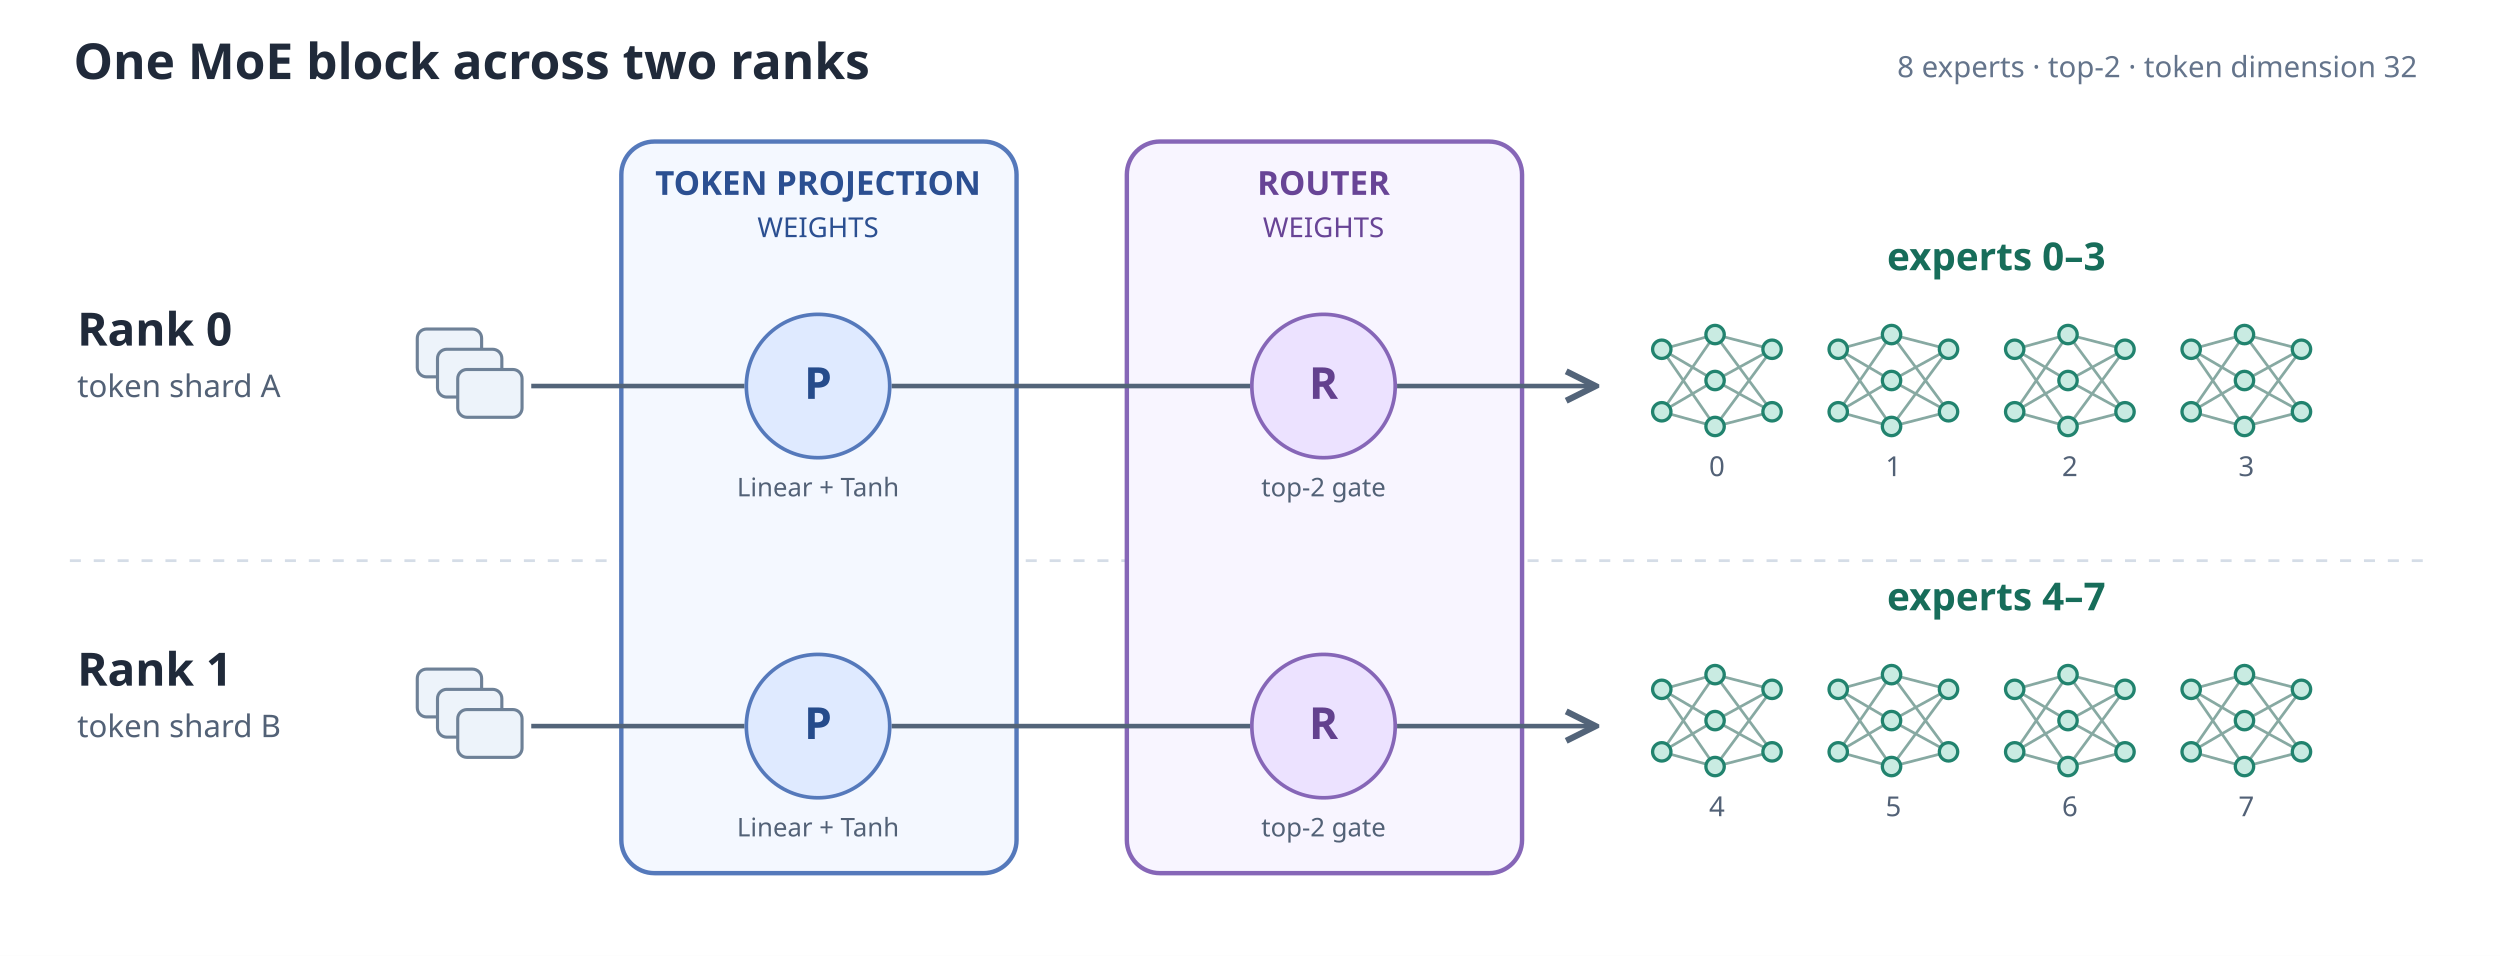
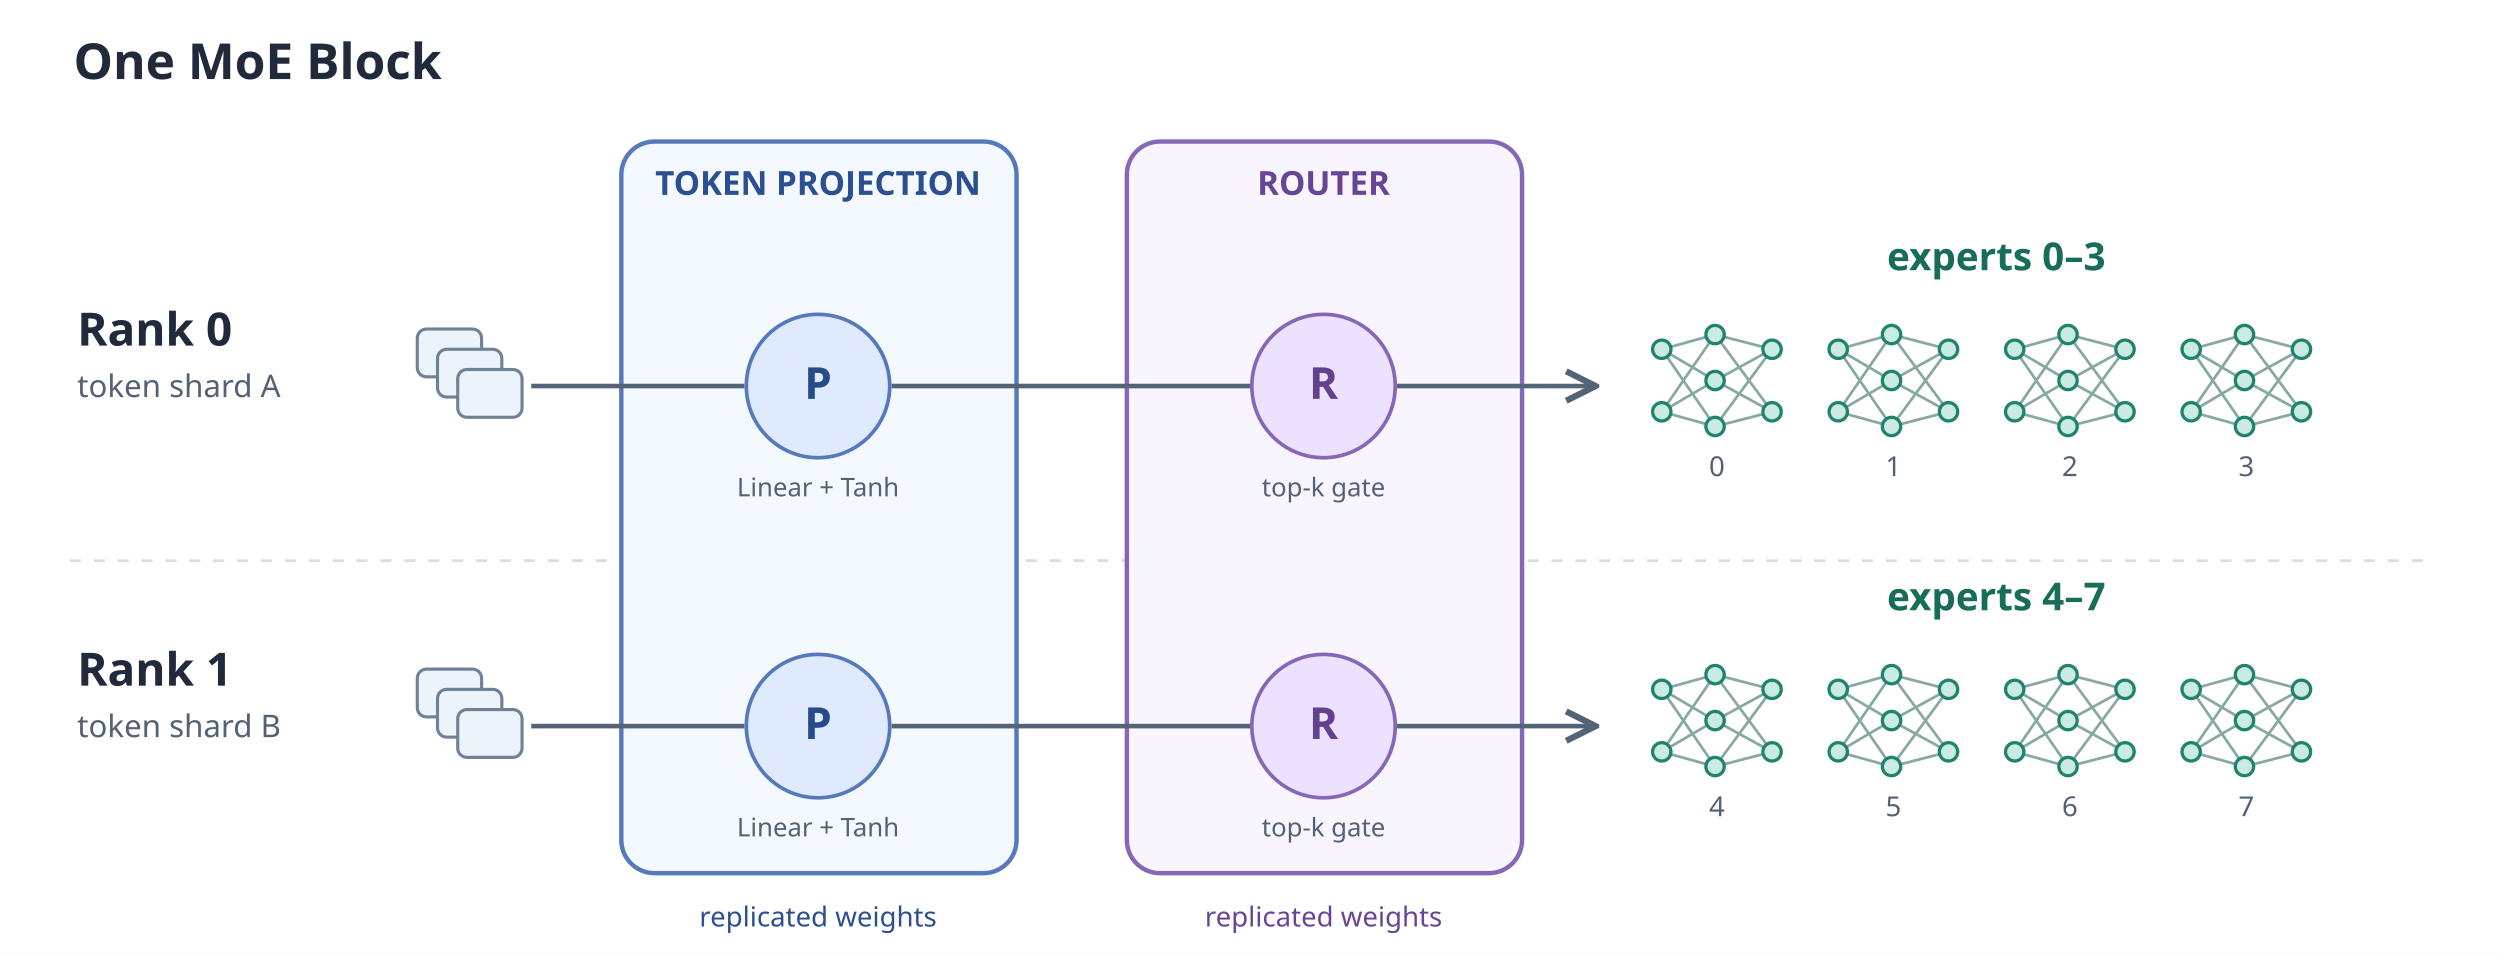
<svg xmlns="http://www.w3.org/2000/svg" xmlns:xlink="http://www.w3.org/1999/xlink" viewBox="0 0 1360 520" role="img" aria-labelledby="title desc">
  <defs>
    <marker id="arrow" viewBox="0 0 10 10" refX="8" refY="5" markerWidth="8" markerHeight="8" orient="auto-start-reverse">
      <path d="M1 1 L9 5 L1 9" fill="none" stroke="#536479" stroke-width="1.7" />
    </marker>
    <symbol id="expert" viewBox="0 0 76 68">
      <g fill="none" stroke="#87a9a2" stroke-width="1.5">
        <path d="M8 17L37 9M8 17L37 34M8 17L37 59M8 51L37 9M8 51L37 34M8 51L37 59" />
        <path d="M37 9L68 17M37 9L68 51M37 34L68 17M37 34L68 51M37 59L68 17M37 59L68 51" />
      </g>
      <g fill="#c9ebe2" stroke="#21836e" stroke-width="1.8">
        <circle cx="8" cy="17" r="5" />
        <circle cx="8" cy="51" r="5" />
        <circle cx="37" cy="9" r="5" />
        <circle cx="37" cy="34" r="5" />
        <circle cx="37" cy="59" r="5" />
        <circle cx="68" cy="17" r="5" />
        <circle cx="68" cy="51" r="5" />
      </g>
    </symbol>
  </defs>
  <rect width="1360" height="520" fill="#fff" />
-   <text x="40" y="43" fill="#202a3a" font-family="system-ui, sans-serif" font-size="27" font-weight="700">One MoE block across two ranks</text>
-   <text x="1315" y="42" text-anchor="end" fill="#64748b" font-family="system-ui, sans-serif" font-size="16">8 experts · top-2 · token dimension 32</text>
+   <text x="40" y="43" fill="#202a3a" font-family="system-ui, sans-serif" font-size="27" font-weight="700">One MoE Block</text>
  <line x1="38" y1="305" x2="1322" y2="305" stroke="#d5dde7" stroke-width="1.5" stroke-dasharray="6 7" />
  <text x="42" y="188" fill="#202a3a" font-family="system-ui, sans-serif" font-size="25" font-weight="700">Rank 0</text>
  <text x="42" y="216" fill="#526176" font-family="system-ui, sans-serif" font-size="17">token shard A</text>
  <text x="42" y="373" fill="#202a3a" font-family="system-ui, sans-serif" font-size="25" font-weight="700">Rank 1</text>
  <text x="42" y="401" fill="#526176" font-family="system-ui, sans-serif" font-size="17">token shard B</text>
  <rect x="338" y="77" width="215" height="398" rx="18" fill="#f4f8ff" stroke="#5579bb" stroke-width="2.4" />
  <rect x="613" y="77" width="215" height="398" rx="18" fill="#f8f5ff" stroke="#8666b7" stroke-width="2.4" />
  <text x="445" y="106" text-anchor="middle" fill="#2b4f91" font-family="system-ui, sans-serif" font-size="18" font-weight="700">TOKEN PROJECTION</text>
-   <text x="445" y="129" text-anchor="middle" fill="#2b4f91" font-family="system-ui, sans-serif" font-size="15">WEIGHTS</text>
  <text x="720" y="106" text-anchor="middle" fill="#684496" font-family="system-ui, sans-serif" font-size="18" font-weight="700">ROUTER</text>
-   <text x="720" y="129" text-anchor="middle" fill="#684496" font-family="system-ui, sans-serif" font-size="15">WEIGHTS</text>
+   <text x="445" y="504" text-anchor="middle" fill="#2b4f91" font-family="system-ui, sans-serif" font-size="15">replicated weights</text>
+   <text x="720" y="504" text-anchor="middle" fill="#684496" font-family="system-ui, sans-serif" font-size="15">replicated weights</text>
  <g fill="#edf3fa" stroke="#6e8197" stroke-width="1.7">
    <rect x="227" y="179" width="35" height="26" rx="5" />
    <rect x="238" y="190" width="35" height="26" rx="5" />
    <rect x="249" y="201" width="35" height="26" rx="5" />
  </g>
  <path d="M289 210H405M485 210H680M760 210H866" fill="none" stroke="#536479" stroke-width="2.5" marker-end="url(#arrow)" />
  <circle cx="445" cy="210" r="39" fill="#dfeaff" stroke="#5579bb" stroke-width="2" />
  <circle cx="720" cy="210" r="39" fill="#ece2ff" stroke="#8666b7" stroke-width="2" />
  <text x="445" y="217" text-anchor="middle" fill="#254b8b" font-family="system-ui, sans-serif" font-size="24" font-weight="700">P</text>
  <text x="720" y="217" text-anchor="middle" fill="#63418e" font-family="system-ui, sans-serif" font-size="24" font-weight="700">R</text>
  <text x="445" y="270" text-anchor="middle" fill="#526176" font-family="system-ui, sans-serif" font-size="14">Linear + Tanh</text>
-   <text x="720" y="270" text-anchor="middle" fill="#526176" font-family="system-ui, sans-serif" font-size="14">top-2 gate</text>
+   <text x="720" y="270" text-anchor="middle" fill="#526176" font-family="system-ui, sans-serif" font-size="14">top-k gate</text>
  <g fill="#edf3fa" stroke="#6e8197" stroke-width="1.7">
    <rect x="227" y="364" width="35" height="26" rx="5" />
    <rect x="238" y="375" width="35" height="26" rx="5" />
    <rect x="249" y="386" width="35" height="26" rx="5" />
  </g>
  <path d="M289 395H405M485 395H680M760 395H866" fill="none" stroke="#536479" stroke-width="2.5" marker-end="url(#arrow)" />
  <circle cx="445" cy="395" r="39" fill="#dfeaff" stroke="#5579bb" stroke-width="2" />
  <circle cx="720" cy="395" r="39" fill="#ece2ff" stroke="#8666b7" stroke-width="2" />
  <text x="445" y="402" text-anchor="middle" fill="#254b8b" font-family="system-ui, sans-serif" font-size="24" font-weight="700">P</text>
  <text x="720" y="402" text-anchor="middle" fill="#63418e" font-family="system-ui, sans-serif" font-size="24" font-weight="700">R</text>
  <text x="445" y="455" text-anchor="middle" fill="#526176" font-family="system-ui, sans-serif" font-size="14">Linear + Tanh</text>
-   <text x="720" y="455" text-anchor="middle" fill="#526176" font-family="system-ui, sans-serif" font-size="14">top-2 gate</text>
+   <text x="720" y="455" text-anchor="middle" fill="#526176" font-family="system-ui, sans-serif" font-size="14">top-k gate</text>
  <text x="1086" y="147" text-anchor="middle" fill="#176d5a" font-family="system-ui, sans-serif" font-size="21" font-weight="700">experts 0–3</text>
  <use xlink:href="#expert" x="896" y="173" width="76" height="68" />
  <use xlink:href="#expert" x="992" y="173" width="76" height="68" />
  <use xlink:href="#expert" x="1088" y="173" width="76" height="68" />
  <use xlink:href="#expert" x="1184" y="173" width="76" height="68" />
  <text x="934" y="259" text-anchor="middle" fill="#526176" font-family="system-ui, sans-serif" font-size="15">0</text>
  <text x="1030" y="259" text-anchor="middle" fill="#526176" font-family="system-ui, sans-serif" font-size="15">1</text>
  <text x="1126" y="259" text-anchor="middle" fill="#526176" font-family="system-ui, sans-serif" font-size="15">2</text>
  <text x="1222" y="259" text-anchor="middle" fill="#526176" font-family="system-ui, sans-serif" font-size="15">3</text>
  <text x="1086" y="332" text-anchor="middle" fill="#176d5a" font-family="system-ui, sans-serif" font-size="21" font-weight="700">experts 4–7</text>
  <use xlink:href="#expert" x="896" y="358" width="76" height="68" />
  <use xlink:href="#expert" x="992" y="358" width="76" height="68" />
  <use xlink:href="#expert" x="1088" y="358" width="76" height="68" />
  <use xlink:href="#expert" x="1184" y="358" width="76" height="68" />
  <text x="934" y="444" text-anchor="middle" fill="#526176" font-family="system-ui, sans-serif" font-size="15">4</text>
  <text x="1030" y="444" text-anchor="middle" fill="#526176" font-family="system-ui, sans-serif" font-size="15">5</text>
  <text x="1126" y="444" text-anchor="middle" fill="#526176" font-family="system-ui, sans-serif" font-size="15">6</text>
  <text x="1222" y="444" text-anchor="middle" fill="#526176" font-family="system-ui, sans-serif" font-size="15">7</text>
</svg>
